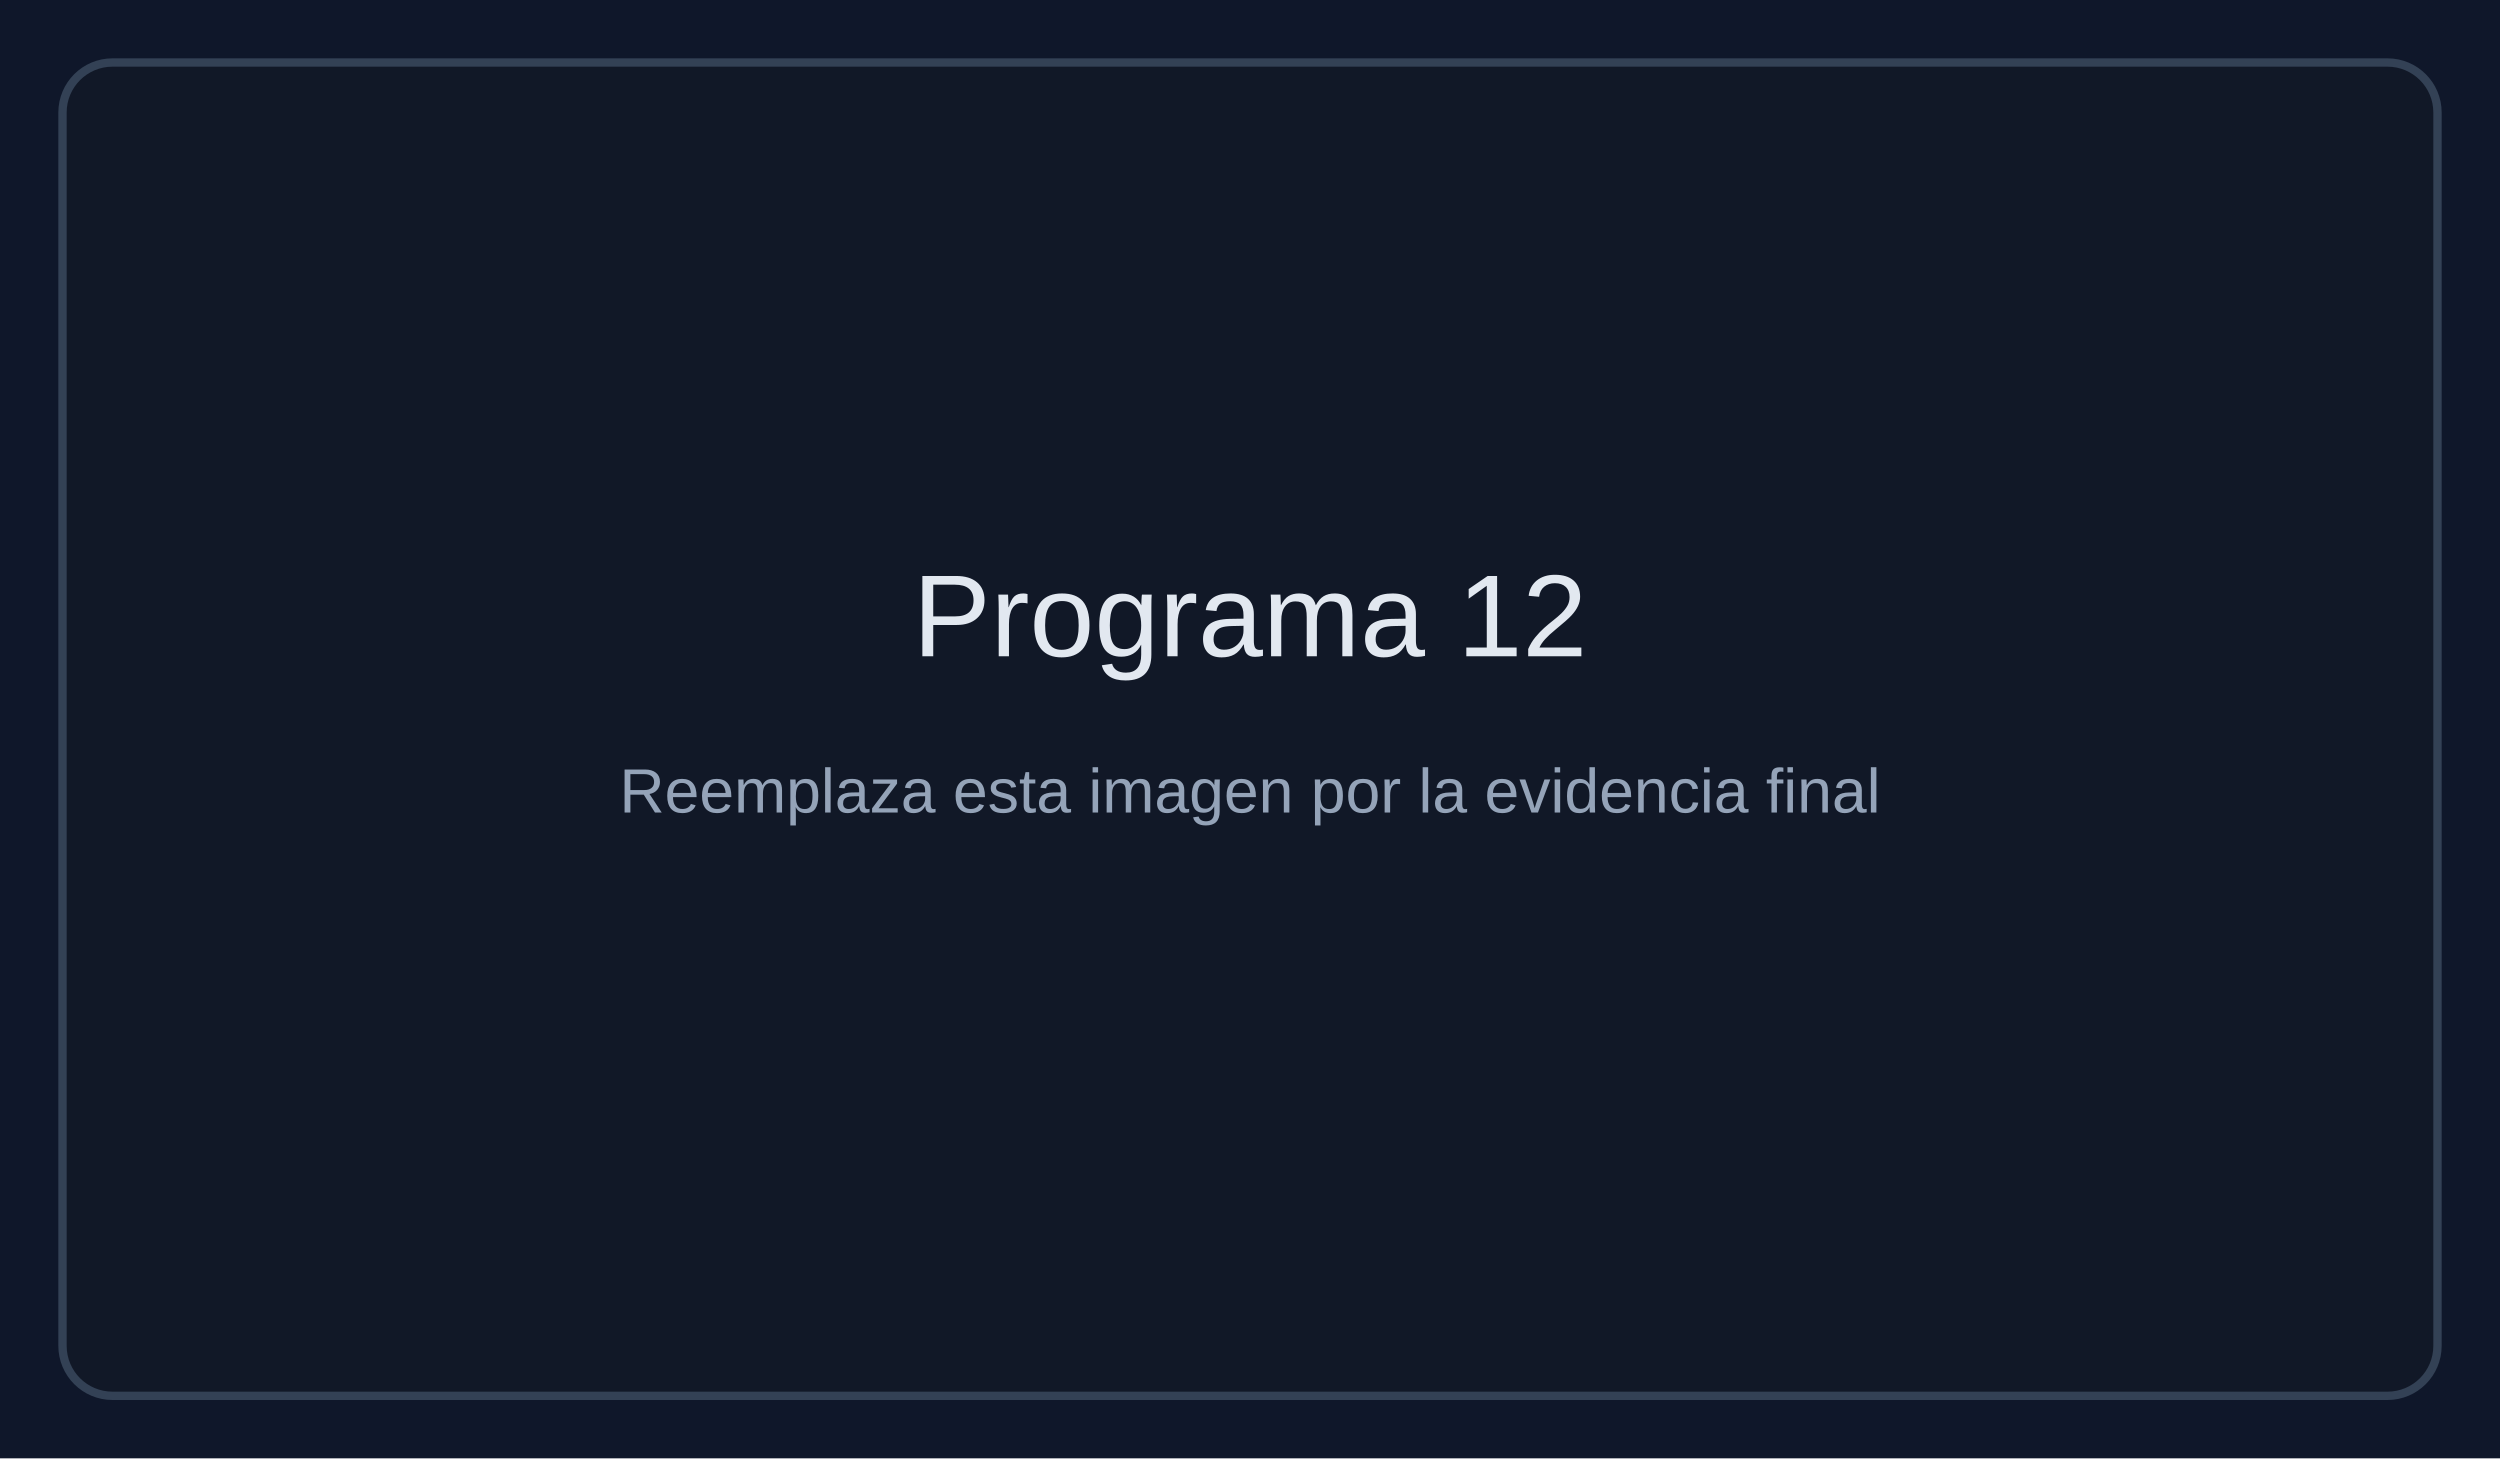
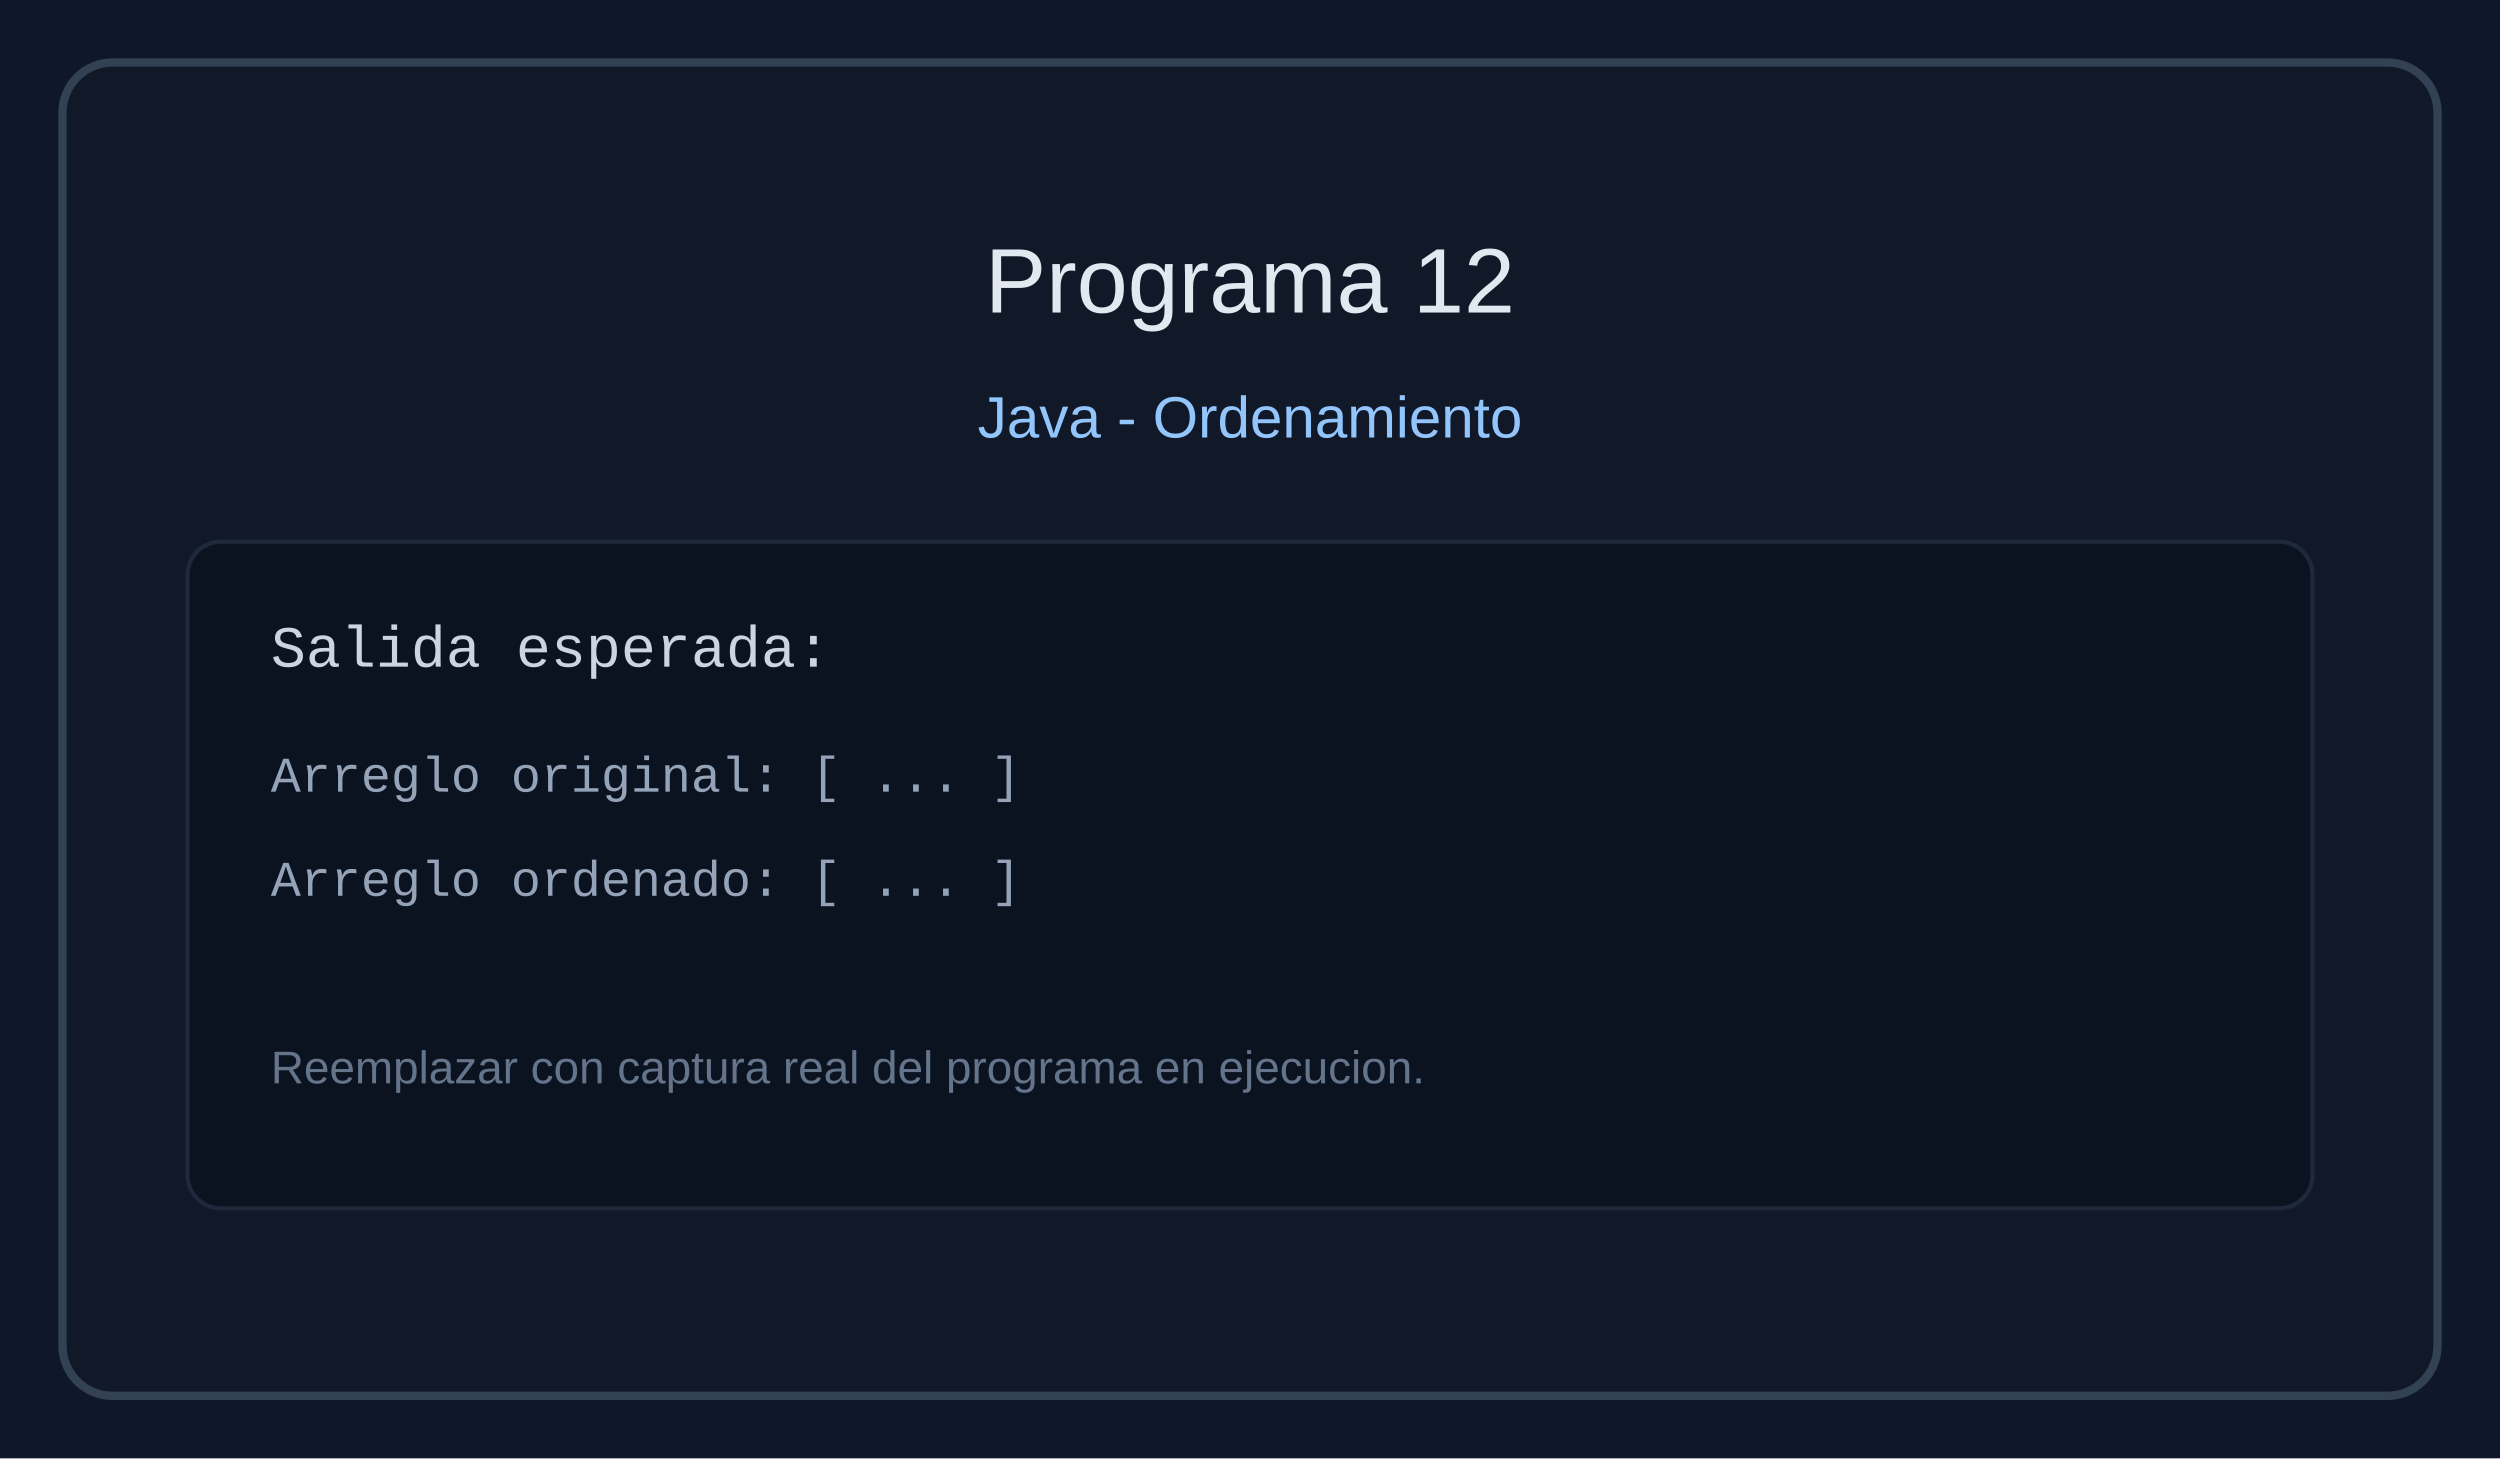
<svg xmlns="http://www.w3.org/2000/svg" width="1200" height="700" viewBox="0 0 1200 700" role="img" aria-labelledby="title desc">
  <rect width="1200" height="700" fill="#0f172a" />
  <rect x="30" y="30" width="1140" height="640" rx="24" fill="#111827" stroke="#334155" stroke-width="4" />
-   <text x="600" y="315" text-anchor="middle" fill="#e2e8f0" font-family="Arial, sans-serif" font-size="56">Programa 12</text>
-   <text x="600" y="390" text-anchor="middle" fill="#94a3b8" font-family="Arial, sans-serif" font-size="30">Reemplaza esta imagen por la evidencia final</text>
+   <text x="600" y="150" text-anchor="middle" fill="#e2e8f0" font-family="Arial, sans-serif" font-size="44">Programa 12</text>
+   <text x="600" y="210" text-anchor="middle" fill="#93c5fd" font-family="Arial, sans-serif" font-size="28">Java - Ordenamiento</text>
+   <rect x="90" y="260" width="1020" height="320" rx="16" fill="#0b1220" stroke="#1e293b" stroke-width="2" />
+   <text x="130" y="320" fill="#cbd5e1" font-family="Courier New, monospace" font-size="28">Salida esperada:</text>
+   <text x="130" y="380" fill="#94a3b8" font-family="Courier New, monospace" font-size="24">Arreglo original: [ ... ]</text>
+   <text x="130" y="430" fill="#94a3b8" font-family="Courier New, monospace" font-size="24">Arreglo ordenado: [ ... ]</text>
+   <text x="130" y="520" fill="#64748b" font-family="Arial, sans-serif" font-size="22">Reemplazar con captura real del programa en ejecucion.</text>
</svg>
